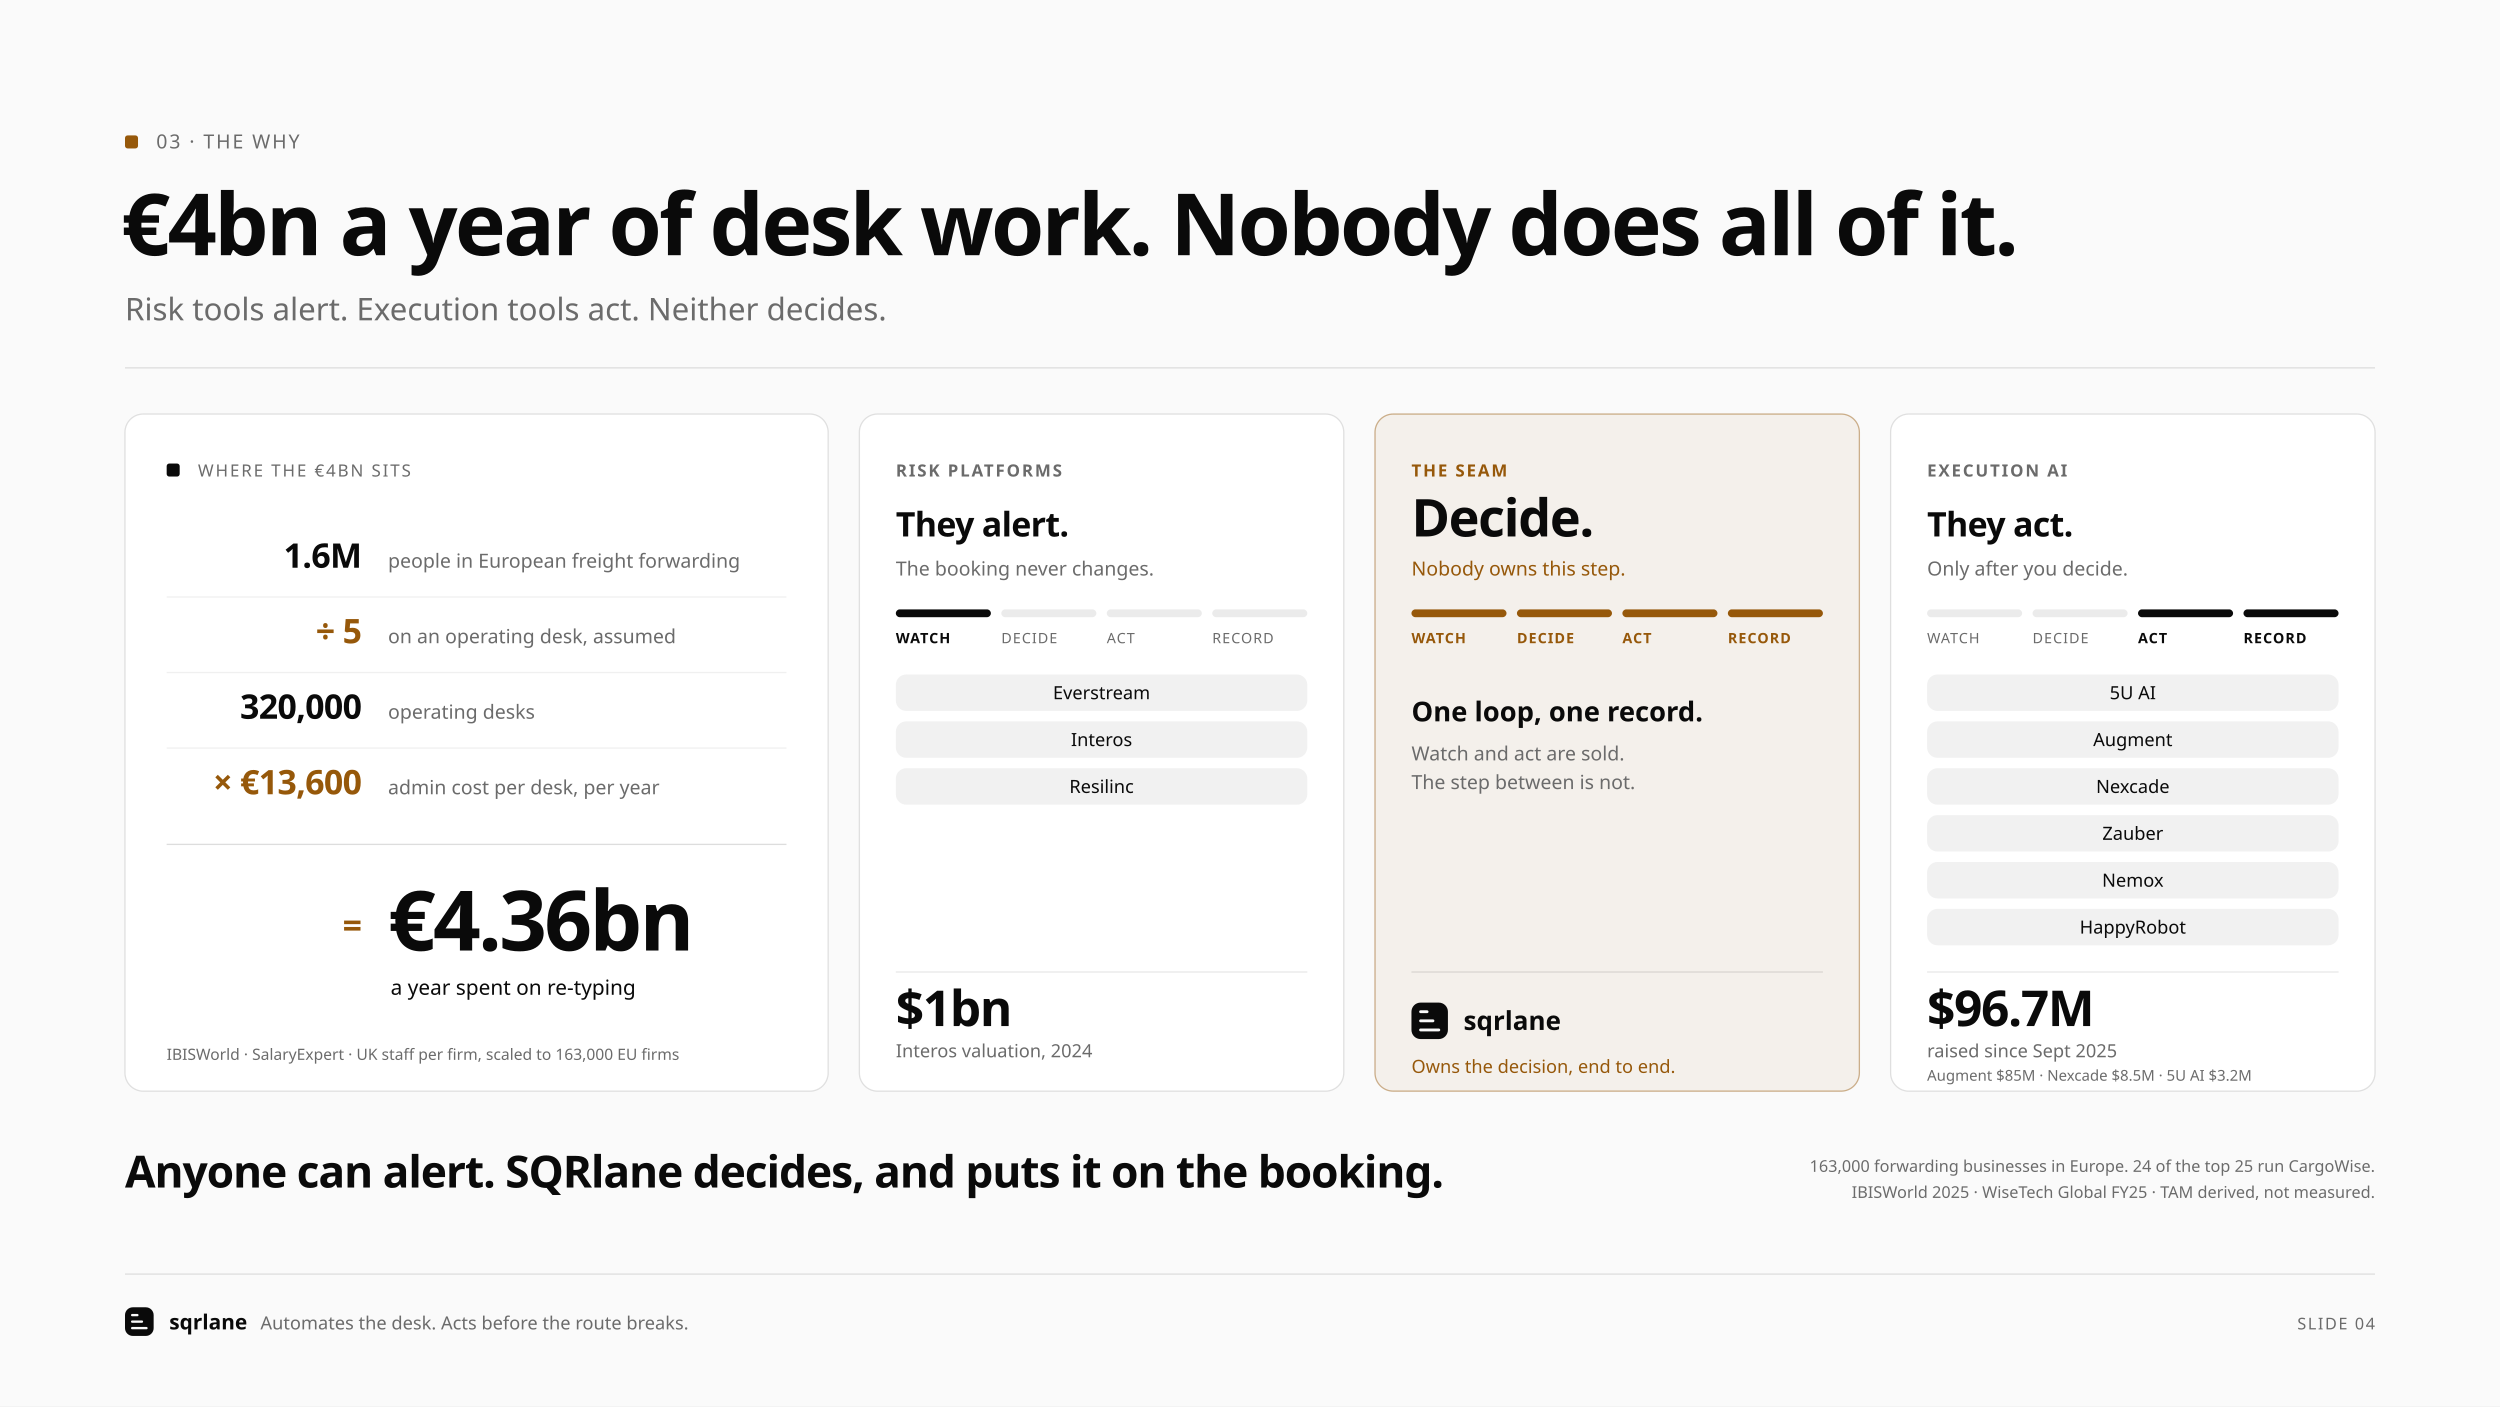
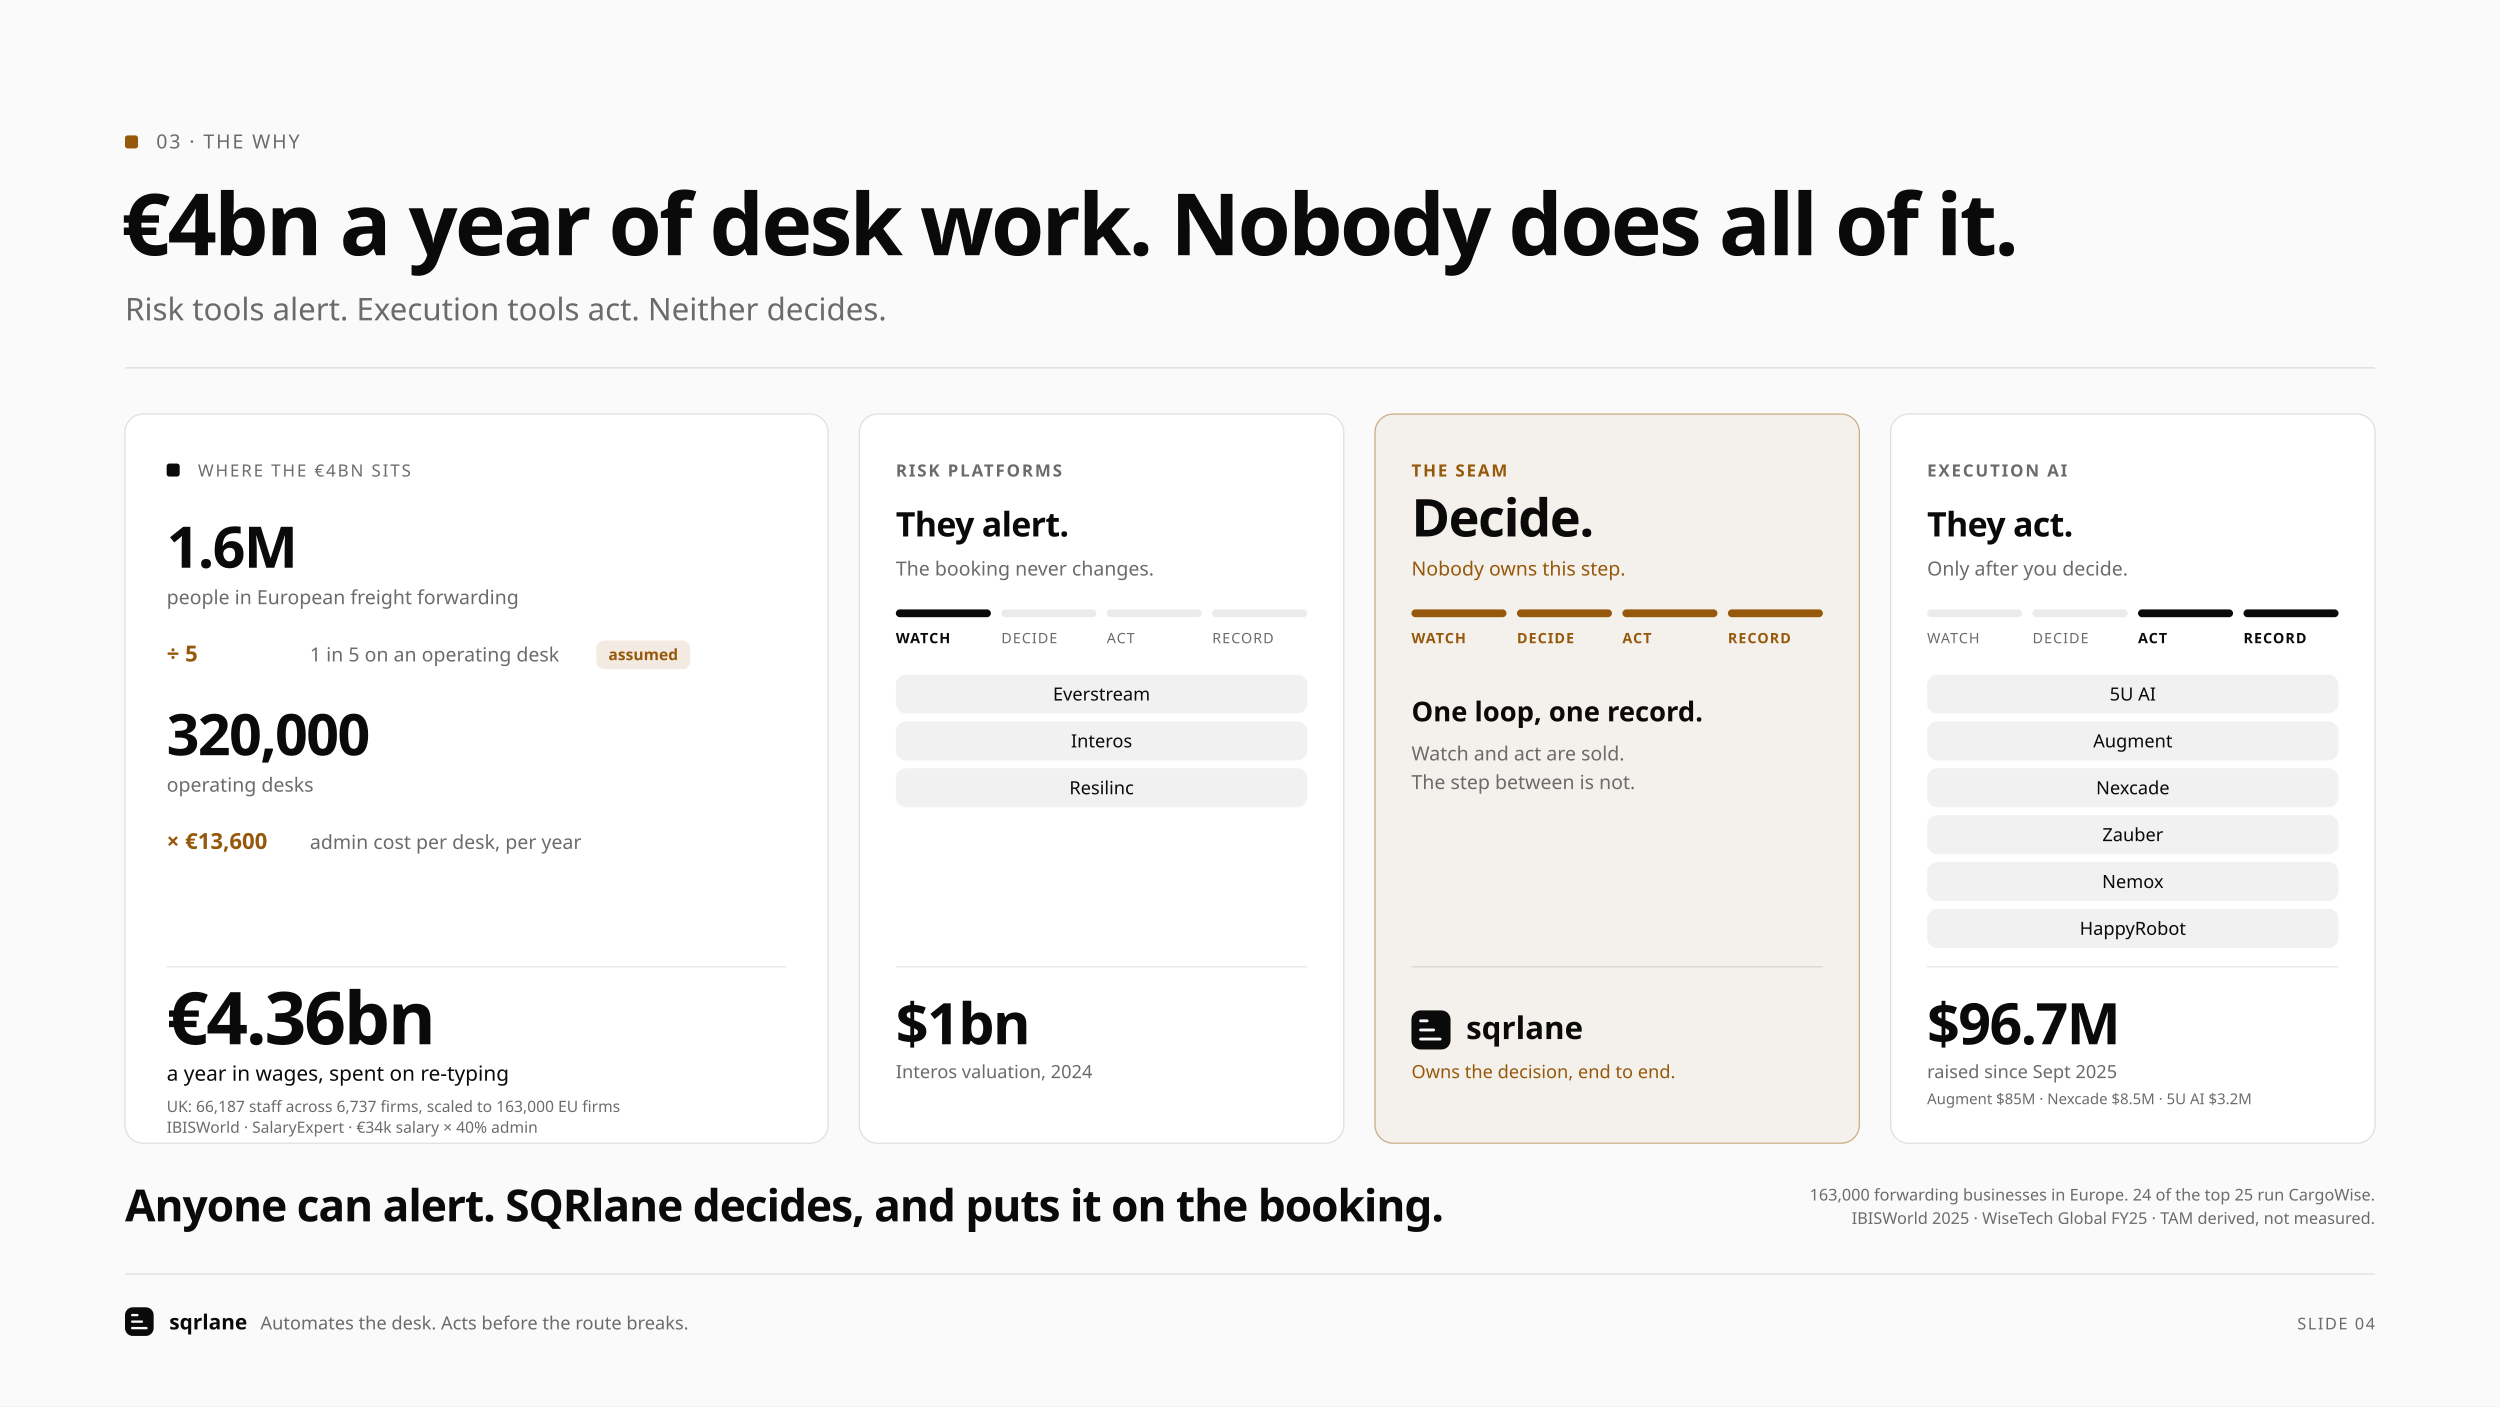
<svg xmlns="http://www.w3.org/2000/svg" width="1920" height="1080" viewBox="0 0 1920 1080">
  <rect id="background" x="0" y="0" width="1920" height="1080" fill="#FAFAFA" />
  <g id="header">
    <rect x="96" y="104" width="10" height="10" rx="2" fill="#96580A" />
    <text x="120" y="114" font-family="Geist" font-size="15" font-weight="500" fill="#6B6B6B" letter-spacing="1.44">03 · THE WHY</text>
    <text x="93" y="196" font-family="Geist" font-size="66" font-weight="600" fill="#0A0A0A" letter-spacing="-2">€4bn a year of desk work. Nobody does all of it.</text>
    <text x="96" y="246" font-family="Geist" font-size="24" font-weight="400" fill="#6B6B6B">Risk tools alert. Execution tools act. Neither decides.</text>
    <rect x="96" y="282" width="1728" height="1" fill="#0A0A0A" fill-opacity="0.12" />
  </g>
  <g id="where-the-4bn-sits">
-     <rect x="96" y="318" width="540" height="520" rx="14" fill="#FFFFFF" stroke="#0A0A0A" stroke-opacity="0.12" />
+     <rect x="96" y="318" width="540" height="560" rx="14" fill="#FFFFFF" stroke="#0A0A0A" stroke-opacity="0.12" />
    <rect x="128" y="356" width="10" height="10" rx="2" fill="#0A0A0A" />
    <text x="152" y="366" font-family="Geist" font-size="13" font-weight="500" fill="#6B6B6B" letter-spacing="1.44">WHERE THE €4BN SITS</text>
-     <text x="278" y="436" font-family="Geist" font-size="26" font-weight="600" fill="#0A0A0A" text-anchor="end" letter-spacing="-0.5">1.6M</text>
-     <text x="298" y="436" font-family="Geist" font-size="15" font-weight="400" fill="#6B6B6B">people in European freight forwarding</text>
-     <rect x="128" y="458" width="476" height="1" fill="#0A0A0A" fill-opacity="0.06" />
-     <text x="278" y="494" font-family="Geist" font-size="26" font-weight="600" fill="#96580A" text-anchor="end" letter-spacing="-0.5">÷ 5</text>
-     <text x="298" y="494" font-family="Geist" font-size="15" font-weight="400" fill="#6B6B6B">on an operating desk, assumed</text>
-     <rect x="128" y="516" width="476" height="1" fill="#0A0A0A" fill-opacity="0.06" />
-     <text x="278" y="552" font-family="Geist" font-size="26" font-weight="600" fill="#0A0A0A" text-anchor="end" letter-spacing="-0.5">320,000</text>
-     <text x="298" y="552" font-family="Geist" font-size="15" font-weight="400" fill="#6B6B6B">operating desks</text>
-     <rect x="128" y="574" width="476" height="1" fill="#0A0A0A" fill-opacity="0.06" />
-     <text x="278" y="610" font-family="Geist" font-size="26" font-weight="600" fill="#96580A" text-anchor="end" letter-spacing="-0.5">× €13,600</text>
-     <text x="298" y="610" font-family="Geist" font-size="15" font-weight="400" fill="#6B6B6B">admin cost per desk, per year</text>
-     <rect x="128" y="648" width="476" height="1" fill="#0A0A0A" fill-opacity="0.14" />
-     <text x="278" y="720" font-family="Geist" font-size="26" font-weight="600" fill="#96580A" text-anchor="end">=</text>
-     <text x="298" y="730" font-family="Geist" font-size="64" font-weight="600" fill="#0A0A0A" letter-spacing="-2">€4.36bn</text>
-     <text x="300" y="764" font-family="Geist" font-size="16" font-weight="500" fill="#0A0A0A">a year spent on re-typing</text>
-     <text x="128" y="814" font-family="Geist" font-size="12" font-weight="400" fill="#6B6B6B">IBISWorld · SalaryExpert · UK staff per firm, scaled to 163,000 EU firms</text>
+     <text x="128" y="436" font-family="Geist" font-size="44" font-weight="600" fill="#0A0A0A" letter-spacing="-1.2">1.6M</text>
+     <text x="128" y="464" font-family="Geist" font-size="15" font-weight="400" fill="#6B6B6B">people in European freight forwarding</text>
+     <text x="128" y="508" font-family="Geist" font-size="17" font-weight="600" fill="#96580A">÷ 5</text>
+     <text x="238" y="508" font-family="Geist" font-size="15" font-weight="400" fill="#6B6B6B">1 in 5 on an operating desk</text>
+     <rect x="458" y="492" width="72" height="22" rx="6" fill="#96580A" fill-opacity="0.12" />
+     <text x="494" y="507" font-family="Geist" font-size="12" font-weight="600" fill="#96580A" text-anchor="middle">assumed</text>
+     <text x="128" y="580" font-family="Geist" font-size="44" font-weight="600" fill="#0A0A0A" letter-spacing="-1.2">320,000</text>
+     <text x="128" y="608" font-family="Geist" font-size="15" font-weight="400" fill="#6B6B6B">operating desks</text>
+     <text x="128" y="652" font-family="Geist" font-size="17" font-weight="600" fill="#96580A">× €13,600</text>
+     <text x="238" y="652" font-family="Geist" font-size="15" font-weight="400" fill="#6B6B6B">admin cost per desk, per year</text>
+     <rect x="128" y="742" width="476" height="1" fill="#0A0A0A" fill-opacity="0.1" />
+     <text x="128" y="802" font-family="Geist" font-size="56" font-weight="600" fill="#0A0A0A" letter-spacing="-1.6">€4.36bn</text>
+     <text x="128" y="830" font-family="Geist" font-size="16" font-weight="500" fill="#0A0A0A">a year in wages, spent on re-typing</text>
+     <text x="128" y="854" font-family="Geist" font-size="12" font-weight="400" fill="#6B6B6B">UK: 66,187 staff across 6,737 firms, scaled to 163,000 EU firms</text>
+     <text x="128" y="870" font-family="Geist" font-size="12" font-weight="400" fill="#6B6B6B">IBISWorld · SalaryExpert · €34k salary × 40% admin</text>
  </g>
  <g id="risk-platforms">
-     <rect x="660" y="318" width="372" height="520" rx="14" fill="#FFFFFF" stroke="#0A0A0A" stroke-opacity="0.12" />
+     <rect x="660" y="318" width="372" height="560" rx="14" fill="#FFFFFF" stroke="#0A0A0A" stroke-opacity="0.12" />
    <text x="688" y="366" font-family="Geist" font-size="13" font-weight="600" fill="#6B6B6B" letter-spacing="1.4">RISK PLATFORMS</text>
    <text x="688" y="412" font-family="Geist" font-size="26" font-weight="600" fill="#0A0A0A" letter-spacing="-0.5">They alert.</text>
    <text x="688" y="442" font-family="Geist" font-size="15" font-weight="400" fill="#6B6B6B">The booking never changes.</text>
    <rect x="688.0" y="468" width="73.0" height="6" rx="3" fill="#0A0A0A" />
    <text x="688.0" y="494" font-family="Geist" font-size="11" font-weight="600" fill="#0A0A0A" letter-spacing="0.8">WATCH</text>
    <rect x="769.0" y="468" width="73.0" height="6" rx="3" fill="#EBEBEB" />
    <text x="769.0" y="494" font-family="Geist" font-size="11" font-weight="500" fill="#6B6B6B" letter-spacing="0.8">DECIDE</text>
    <rect x="850.0" y="468" width="73.0" height="6" rx="3" fill="#EBEBEB" />
    <text x="850.0" y="494" font-family="Geist" font-size="11" font-weight="500" fill="#6B6B6B" letter-spacing="0.8">ACT</text>
    <rect x="931.0" y="468" width="73.0" height="6" rx="3" fill="#EBEBEB" />
    <text x="931.0" y="494" font-family="Geist" font-size="11" font-weight="500" fill="#6B6B6B" letter-spacing="0.8">RECORD</text>
-     <rect x="688" y="518" width="316" height="28" rx="8" fill="#EBEBEB" fill-opacity="0.7" />
-     <text x="846.0" y="537" font-family="Geist" font-size="14" font-weight="500" fill="#0A0A0A" text-anchor="middle">Everstream</text>
-     <rect x="688" y="554" width="316" height="28" rx="8" fill="#EBEBEB" fill-opacity="0.7" />
-     <text x="846.0" y="573" font-family="Geist" font-size="14" font-weight="500" fill="#0A0A0A" text-anchor="middle">Interos</text>
-     <rect x="688" y="590" width="316" height="28" rx="8" fill="#EBEBEB" fill-opacity="0.7" />
-     <text x="846.0" y="609" font-family="Geist" font-size="14" font-weight="500" fill="#0A0A0A" text-anchor="middle">Resilinc</text>
-     <rect x="688" y="746" width="316" height="1" fill="#0A0A0A" fill-opacity="0.1" />
-     <text x="688" y="788" font-family="Geist" font-size="38" font-weight="600" fill="#0A0A0A" letter-spacing="-1">$1bn</text>
-     <text x="688" y="812" font-family="Geist" font-size="14" font-weight="400" fill="#6B6B6B">Interos valuation, 2024</text>
+     <rect x="688" y="518" width="316" height="30" rx="8" fill="#EBEBEB" fill-opacity="0.7" />
+     <text x="846.0" y="538" font-family="Geist" font-size="14" font-weight="500" fill="#0A0A0A" text-anchor="middle">Everstream</text>
+     <rect x="688" y="554" width="316" height="30" rx="8" fill="#EBEBEB" fill-opacity="0.7" />
+     <text x="846.0" y="574" font-family="Geist" font-size="14" font-weight="500" fill="#0A0A0A" text-anchor="middle">Interos</text>
+     <rect x="688" y="590" width="316" height="30" rx="8" fill="#EBEBEB" fill-opacity="0.7" />
+     <text x="846.0" y="610" font-family="Geist" font-size="14" font-weight="500" fill="#0A0A0A" text-anchor="middle">Resilinc</text>
+     <rect x="688" y="742" width="316" height="1" fill="#0A0A0A" fill-opacity="0.1" />
+     <text x="688" y="802" font-family="Geist" font-size="44" font-weight="600" fill="#0A0A0A" letter-spacing="-1.2">$1bn</text>
+     <text x="688" y="828" font-family="Geist" font-size="14" font-weight="400" fill="#6B6B6B">Interos valuation, 2024</text>
  </g>
  <g id="the-seam">
-     <rect x="1056" y="318" width="372" height="520" rx="14" fill="#96580A" fill-opacity="0.06" stroke="#96580A" stroke-opacity="0.45" />
+     <rect x="1056" y="318" width="372" height="560" rx="14" fill="#96580A" fill-opacity="0.06" stroke="#96580A" stroke-opacity="0.45" />
    <text x="1084" y="366" font-family="Geist" font-size="13" font-weight="600" fill="#96580A" letter-spacing="1.4">THE SEAM</text>
    <text x="1084" y="412" font-family="Geist" font-size="40" font-weight="600" fill="#0A0A0A" letter-spacing="-1">Decide.</text>
    <text x="1084" y="442" font-family="Geist" font-size="15" font-weight="400" fill="#96580A">Nobody owns this step.</text>
    <rect x="1084.0" y="468" width="73.0" height="6" rx="3" fill="#96580A" />
    <text x="1084.0" y="494" font-family="Geist" font-size="11" font-weight="600" fill="#96580A" letter-spacing="0.8">WATCH</text>
    <rect x="1165.0" y="468" width="73.0" height="6" rx="3" fill="#96580A" />
    <text x="1165.0" y="494" font-family="Geist" font-size="11" font-weight="600" fill="#96580A" letter-spacing="0.8">DECIDE</text>
    <rect x="1246.0" y="468" width="73.0" height="6" rx="3" fill="#96580A" />
    <text x="1246.0" y="494" font-family="Geist" font-size="11" font-weight="600" fill="#96580A" letter-spacing="0.8">ACT</text>
    <rect x="1327.0" y="468" width="73.0" height="6" rx="3" fill="#96580A" />
    <text x="1327.0" y="494" font-family="Geist" font-size="11" font-weight="600" fill="#96580A" letter-spacing="0.8">RECORD</text>
    <text x="1084" y="554" font-family="Geist" font-size="21" font-weight="600" fill="#0A0A0A">One loop, one record.</text>
    <text x="1084" y="584" font-family="Geist" font-size="15" font-weight="400" fill="#6B6B6B">Watch and act are sold.</text>
    <text x="1084" y="606" font-family="Geist" font-size="15" font-weight="400" fill="#6B6B6B">The step between is not.</text>
-     <rect x="1084" y="746" width="316" height="1" fill="#0A0A0A" fill-opacity="0.12" />
-     <rect x="1084" y="770" width="28" height="28" rx="7" fill="#0A0A0A" />
-     <path d="M1091 791h14 M1091 784h9.5 M1091 777h5" stroke="#FAFAFA" stroke-width="2.2" stroke-linecap="round" fill="none" />
-     <text x="1124" y="791" font-family="Geist" font-size="20" font-weight="600" fill="#0A0A0A">sqrlane</text>
-     <text x="1084" y="824" font-family="Geist" font-size="14" font-weight="500" fill="#96580A">Owns the decision, end to end.</text>
+     <rect x="1084" y="742" width="316" height="1" fill="#0A0A0A" fill-opacity="0.12" />
+     <rect x="1084" y="776" width="30" height="30" rx="7" fill="#0A0A0A" />
+     <path d="M1091 798h15 M1091 791h10 M1091 784h5" stroke="#FAFAFA" stroke-width="2.2" stroke-linecap="round" fill="none" />
+     <text x="1126" y="798" font-family="Geist" font-size="24" font-weight="600" fill="#0A0A0A">sqrlane</text>
+     <text x="1084" y="828" font-family="Geist" font-size="14" font-weight="500" fill="#96580A">Owns the decision, end to end.</text>
  </g>
  <g id="execution-ai">
-     <rect x="1452" y="318" width="372" height="520" rx="14" fill="#FFFFFF" stroke="#0A0A0A" stroke-opacity="0.12" />
+     <rect x="1452" y="318" width="372" height="560" rx="14" fill="#FFFFFF" stroke="#0A0A0A" stroke-opacity="0.12" />
    <text x="1480" y="366" font-family="Geist" font-size="13" font-weight="600" fill="#6B6B6B" letter-spacing="1.4">EXECUTION AI</text>
    <text x="1480" y="412" font-family="Geist" font-size="26" font-weight="600" fill="#0A0A0A" letter-spacing="-0.5">They act.</text>
    <text x="1480" y="442" font-family="Geist" font-size="15" font-weight="400" fill="#6B6B6B">Only after you decide.</text>
    <rect x="1480.0" y="468" width="73.0" height="6" rx="3" fill="#EBEBEB" />
    <text x="1480.0" y="494" font-family="Geist" font-size="11" font-weight="500" fill="#6B6B6B" letter-spacing="0.8">WATCH</text>
    <rect x="1561.0" y="468" width="73.0" height="6" rx="3" fill="#EBEBEB" />
    <text x="1561.0" y="494" font-family="Geist" font-size="11" font-weight="500" fill="#6B6B6B" letter-spacing="0.8">DECIDE</text>
    <rect x="1642.0" y="468" width="73.0" height="6" rx="3" fill="#0A0A0A" />
    <text x="1642.0" y="494" font-family="Geist" font-size="11" font-weight="600" fill="#0A0A0A" letter-spacing="0.8">ACT</text>
    <rect x="1723.0" y="468" width="73.0" height="6" rx="3" fill="#0A0A0A" />
    <text x="1723.0" y="494" font-family="Geist" font-size="11" font-weight="600" fill="#0A0A0A" letter-spacing="0.8">RECORD</text>
-     <rect x="1480" y="518" width="316" height="28" rx="8" fill="#EBEBEB" fill-opacity="0.7" />
-     <text x="1638.0" y="537" font-family="Geist" font-size="14" font-weight="500" fill="#0A0A0A" text-anchor="middle">5U AI</text>
-     <rect x="1480" y="554" width="316" height="28" rx="8" fill="#EBEBEB" fill-opacity="0.7" />
-     <text x="1638.0" y="573" font-family="Geist" font-size="14" font-weight="500" fill="#0A0A0A" text-anchor="middle">Augment</text>
-     <rect x="1480" y="590" width="316" height="28" rx="8" fill="#EBEBEB" fill-opacity="0.7" />
-     <text x="1638.0" y="609" font-family="Geist" font-size="14" font-weight="500" fill="#0A0A0A" text-anchor="middle">Nexcade</text>
-     <rect x="1480" y="626" width="316" height="28" rx="8" fill="#EBEBEB" fill-opacity="0.7" />
-     <text x="1638.0" y="645" font-family="Geist" font-size="14" font-weight="500" fill="#0A0A0A" text-anchor="middle">Zauber</text>
-     <rect x="1480" y="662" width="316" height="28" rx="8" fill="#EBEBEB" fill-opacity="0.7" />
-     <text x="1638.0" y="681" font-family="Geist" font-size="14" font-weight="500" fill="#0A0A0A" text-anchor="middle">Nemox</text>
-     <rect x="1480" y="698" width="316" height="28" rx="8" fill="#EBEBEB" fill-opacity="0.7" />
-     <text x="1638.0" y="717" font-family="Geist" font-size="14" font-weight="500" fill="#0A0A0A" text-anchor="middle">HappyRobot</text>
-     <rect x="1480" y="746" width="316" height="1" fill="#0A0A0A" fill-opacity="0.1" />
-     <text x="1480" y="788" font-family="Geist" font-size="38" font-weight="600" fill="#0A0A0A" letter-spacing="-1">$96.7M</text>
-     <text x="1480" y="812" font-family="Geist" font-size="14" font-weight="400" fill="#6B6B6B">raised since Sept 2025</text>
-     <text x="1480" y="830" font-family="Geist" font-size="11.5" font-weight="400" fill="#6B6B6B">Augment $85M · Nexcade $8.5M · 5U AI $3.2M</text>
+     <rect x="1480" y="518" width="316" height="30" rx="8" fill="#EBEBEB" fill-opacity="0.7" />
+     <text x="1638.0" y="538" font-family="Geist" font-size="14" font-weight="500" fill="#0A0A0A" text-anchor="middle">5U AI</text>
+     <rect x="1480" y="554" width="316" height="30" rx="8" fill="#EBEBEB" fill-opacity="0.7" />
+     <text x="1638.0" y="574" font-family="Geist" font-size="14" font-weight="500" fill="#0A0A0A" text-anchor="middle">Augment</text>
+     <rect x="1480" y="590" width="316" height="30" rx="8" fill="#EBEBEB" fill-opacity="0.7" />
+     <text x="1638.0" y="610" font-family="Geist" font-size="14" font-weight="500" fill="#0A0A0A" text-anchor="middle">Nexcade</text>
+     <rect x="1480" y="626" width="316" height="30" rx="8" fill="#EBEBEB" fill-opacity="0.7" />
+     <text x="1638.0" y="646" font-family="Geist" font-size="14" font-weight="500" fill="#0A0A0A" text-anchor="middle">Zauber</text>
+     <rect x="1480" y="662" width="316" height="30" rx="8" fill="#EBEBEB" fill-opacity="0.7" />
+     <text x="1638.0" y="682" font-family="Geist" font-size="14" font-weight="500" fill="#0A0A0A" text-anchor="middle">Nemox</text>
+     <rect x="1480" y="698" width="316" height="30" rx="8" fill="#EBEBEB" fill-opacity="0.7" />
+     <text x="1638.0" y="718" font-family="Geist" font-size="14" font-weight="500" fill="#0A0A0A" text-anchor="middle">HappyRobot</text>
+     <rect x="1480" y="742" width="316" height="1" fill="#0A0A0A" fill-opacity="0.1" />
+     <text x="1480" y="802" font-family="Geist" font-size="44" font-weight="600" fill="#0A0A0A" letter-spacing="-1.2">$96.7M</text>
+     <text x="1480" y="828" font-family="Geist" font-size="14" font-weight="400" fill="#6B6B6B">raised since Sept 2025</text>
+     <text x="1480" y="848" font-family="Geist" font-size="11.5" font-weight="400" fill="#6B6B6B">Augment $85M · Nexcade $8.5M · 5U AI $3.2M</text>
  </g>
  <g id="closing">
-     <text x="96" y="912" font-family="Geist" font-size="34" font-weight="600" fill="#0A0A0A" letter-spacing="-0.8">Anyone can alert. SQRlane decides, and puts it on the booking.</text>
-     <text x="1824" y="900" font-family="Geist" font-size="12.5" font-weight="400" fill="#6B6B6B" text-anchor="end">163,000 forwarding businesses in Europe. 24 of the top 25 run CargoWise.</text>
-     <text x="1824" y="920" font-family="Geist" font-size="12.5" font-weight="400" fill="#6B6B6B" text-anchor="end">IBISWorld 2025 · WiseTech Global FY25 · TAM derived, not measured.</text>
+     <text x="96" y="938" font-family="Geist" font-size="34" font-weight="600" fill="#0A0A0A" letter-spacing="-0.8">Anyone can alert. SQRlane decides, and puts it on the booking.</text>
+     <text x="1824" y="922" font-family="Geist" font-size="12.5" font-weight="400" fill="#6B6B6B" text-anchor="end">163,000 forwarding businesses in Europe. 24 of the top 25 run CargoWise.</text>
+     <text x="1824" y="940" font-family="Geist" font-size="12.5" font-weight="400" fill="#6B6B6B" text-anchor="end">IBISWorld 2025 · WiseTech Global FY25 · TAM derived, not measured.</text>
  </g>
  <g id="footer">
    <rect x="96" y="978" width="1728" height="1" fill="#0A0A0A" fill-opacity="0.12" />
    <rect x="96" y="1004" width="22" height="22" rx="6" fill="#0A0A0A" />
    <path d="M101.5 1020h11 M101.5 1015h7.5 M101.5 1010h4" stroke="#FAFAFA" stroke-width="1.8" stroke-linecap="round" fill="none" />
    <text x="130" y="1021" font-family="Geist" font-size="16" font-weight="600" fill="#0A0A0A">sqrlane</text>
    <text x="200" y="1021" font-family="Geist" font-size="14" font-weight="400" fill="#6B6B6B">Automates the desk. Acts before the route breaks.</text>
    <text x="1824" y="1021" font-family="Geist" font-size="12.5" font-weight="500" fill="#6B6B6B" text-anchor="end" letter-spacing="1.2">SLIDE 04</text>
  </g>
</svg>
